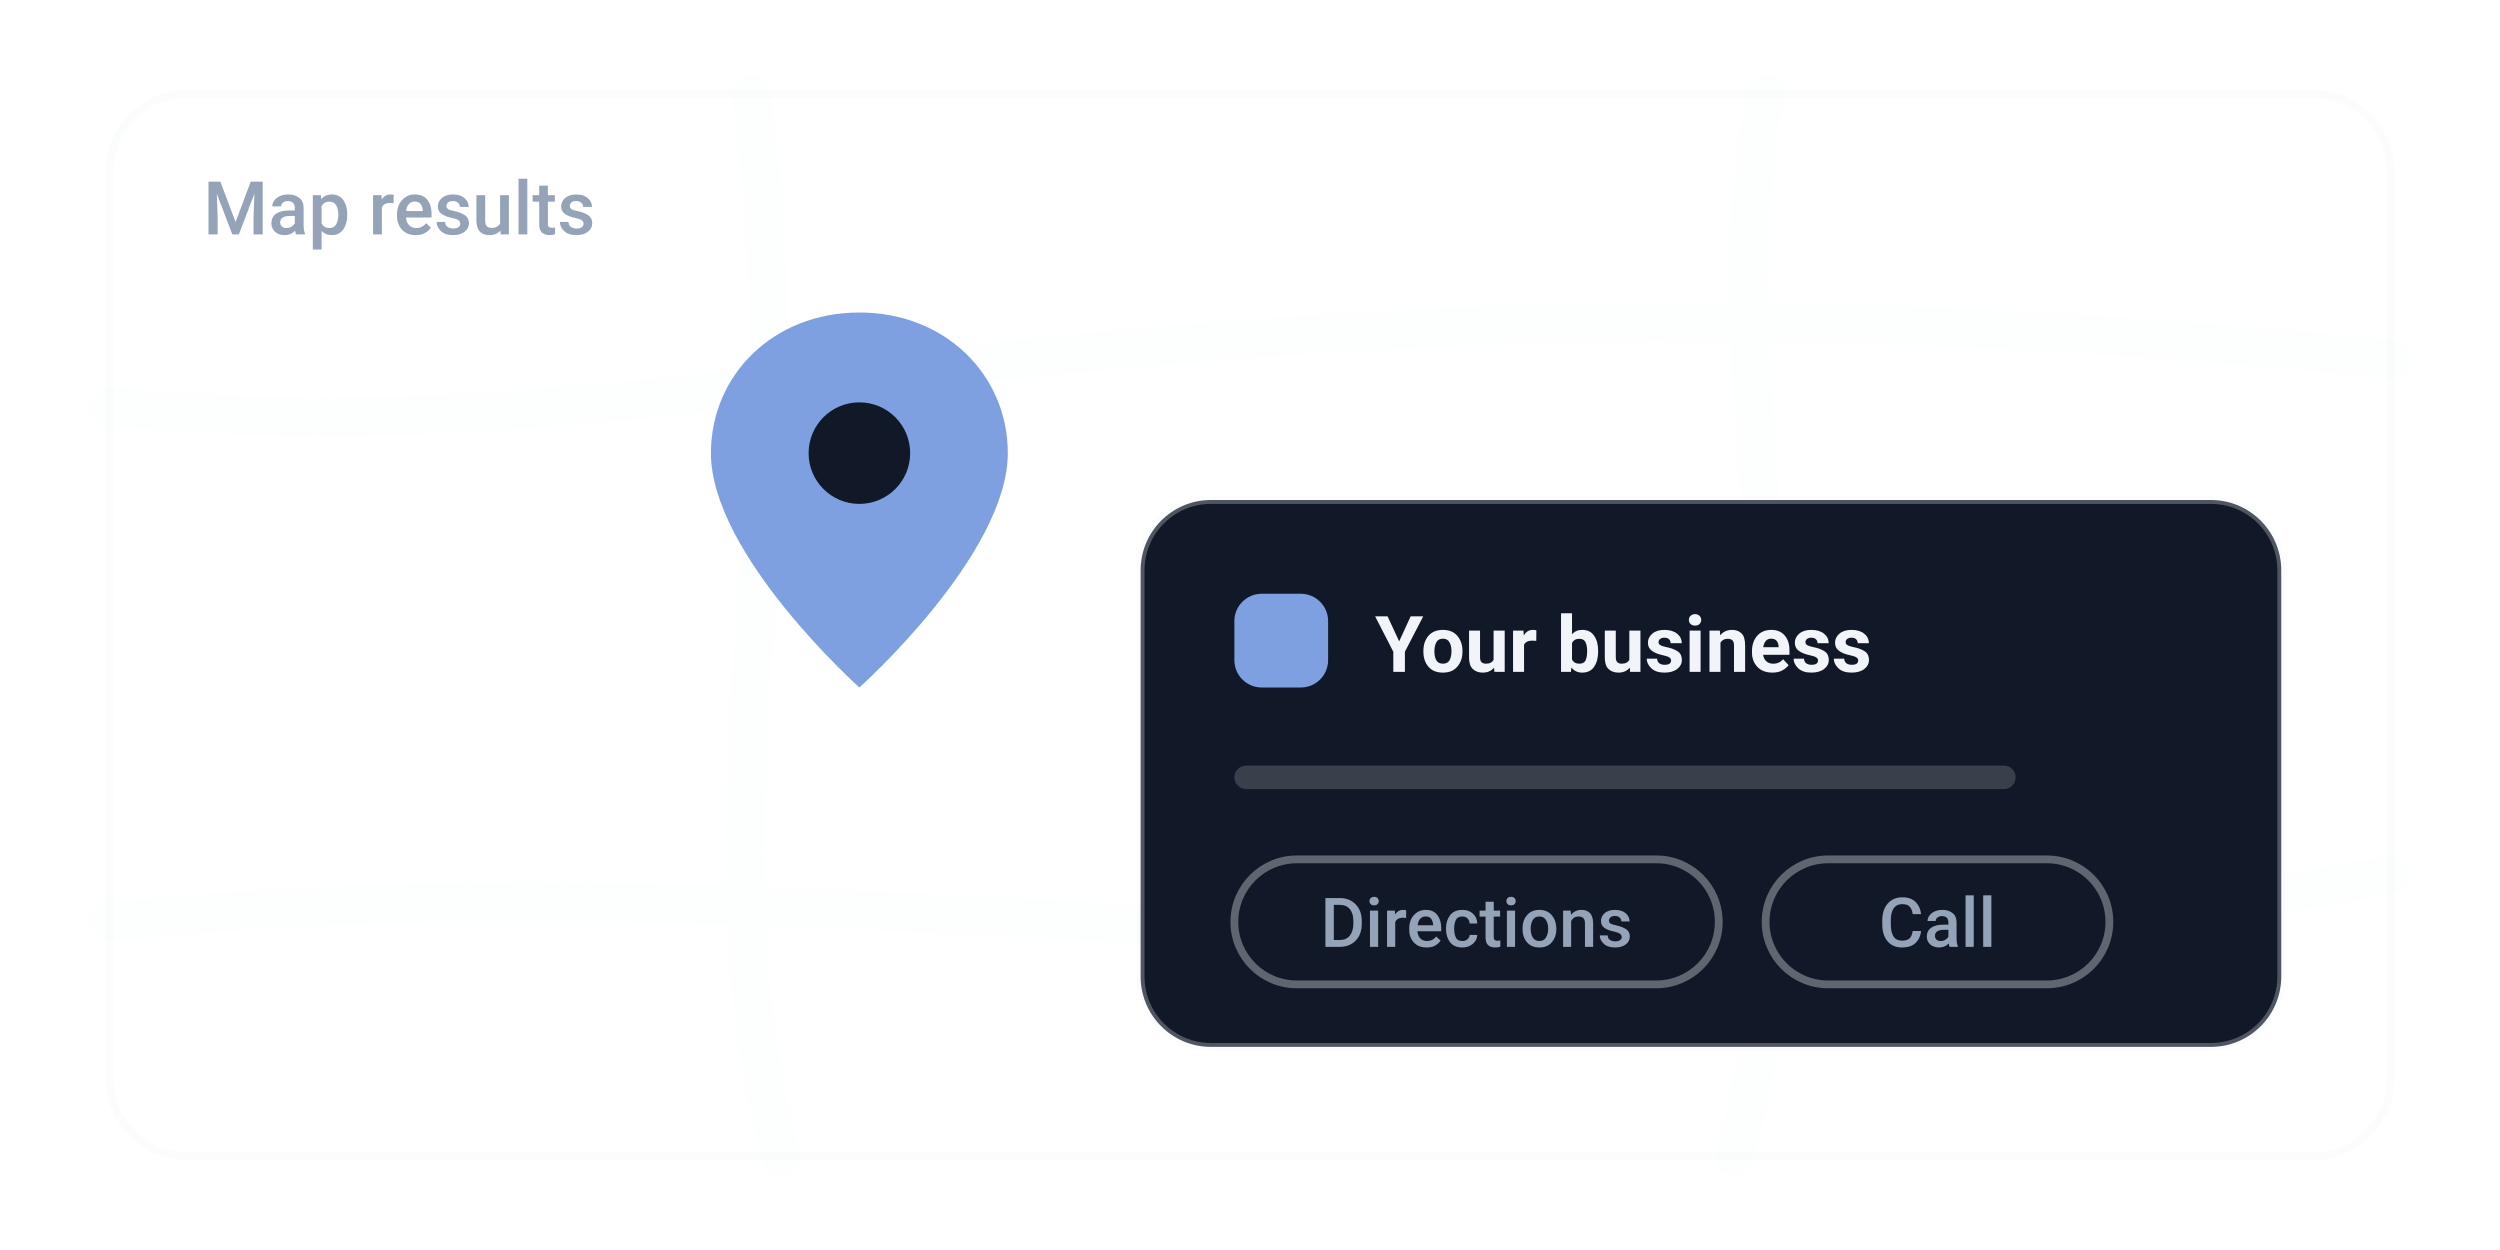
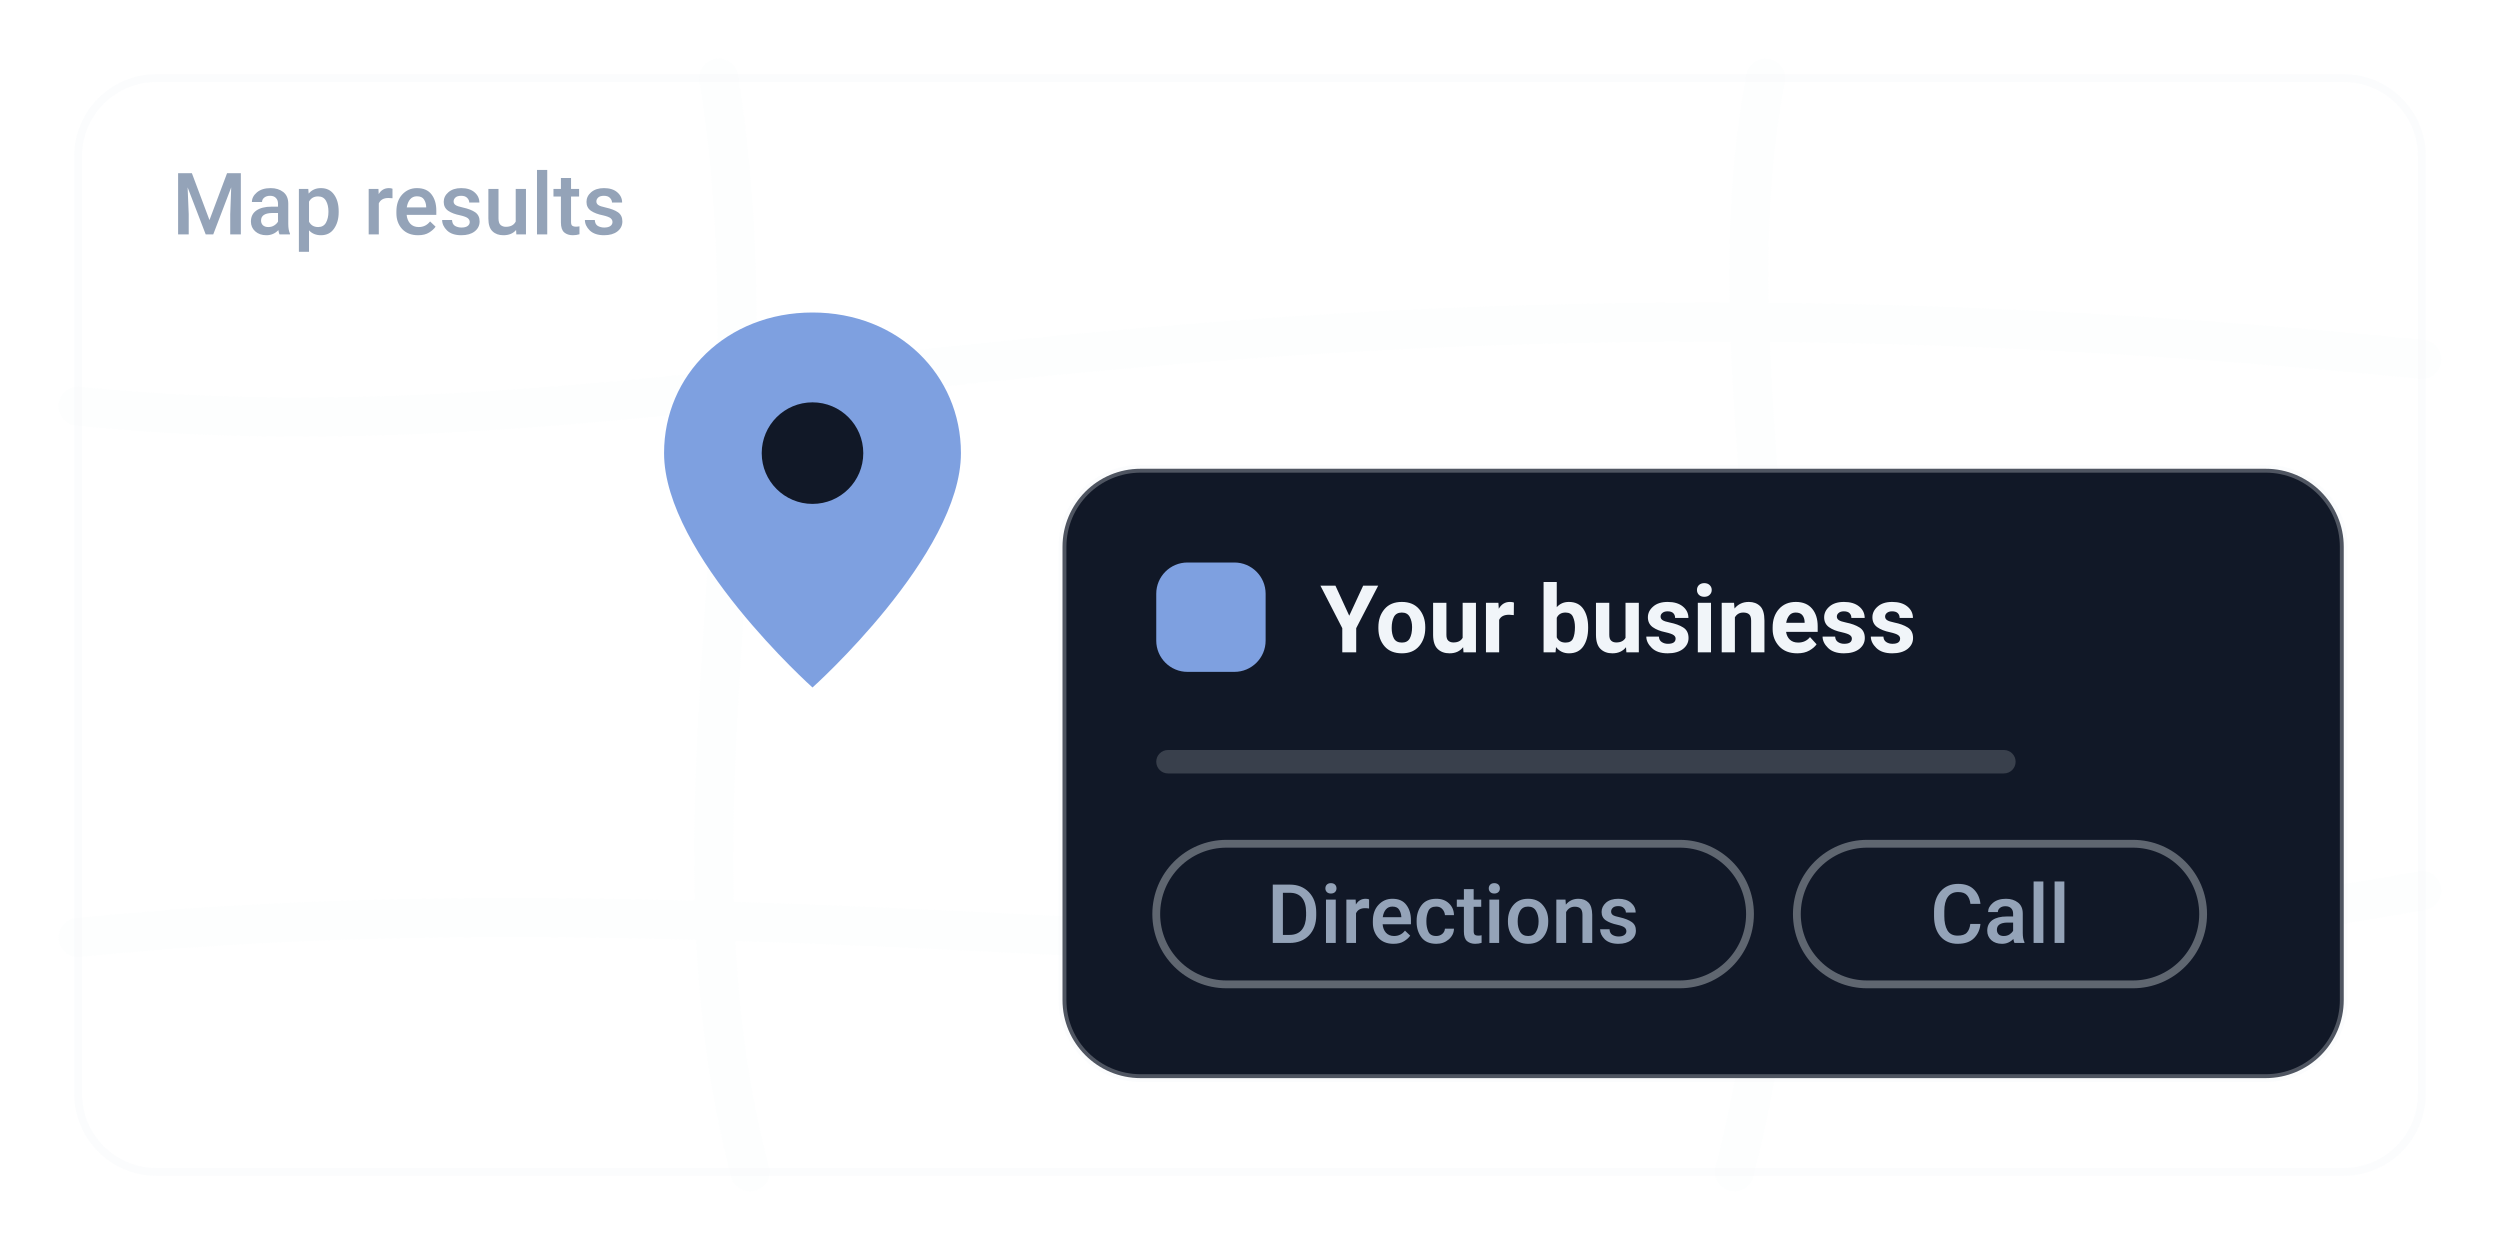
<svg xmlns="http://www.w3.org/2000/svg" width="320" height="160" viewBox="0 0 320 160" fill="none" stroke-linecap="round" stroke-linejoin="round">
-   <rect x="14" y="12" width="292" height="136" rx="10" fill="#f1f5f9" fill-opacity=".05" stroke="#f1f5f9" stroke-opacity=".28" />
-   <path d="M14 52 C 90 60, 150 30, 306 46 M14 118 C 110 108, 200 132, 306 112 M96 12 C 104 60, 88 104, 100 148 M226 12 C 218 52, 236 96, 222 148" stroke="#f1f5f9" stroke-opacity="0.16" stroke-width="5" />
-   <text x="26" y="30" font-family="ui-sans-serif, system-ui, -apple-system, 'Segoe UI', Roboto, Helvetica, Arial, sans-serif" font-size="9.5" font-weight="500" fill="#94a3b8" text-anchor="start">Map results</text>
-   <path d="M110 40 c-11 0 -19 8 -19 18 c0 13 19 30 19 30 s19 -17 19 -30 c0 -10 -8 -18 -19 -18z" fill="#7ea0e0" />
-   <circle cx="110" cy="58" r="6.5" fill="#111827" />
-   <rect x="146" y="64" width="146" height="70" rx="9" fill="#111827" stroke="#f1f5f9" stroke-opacity=".28" />
-   <rect x="158" y="76" width="12" height="12" rx="3.5" fill="#7ea0e0" />
-   <text x="176" y="86" font-family="ui-sans-serif, system-ui, -apple-system, 'Segoe UI', Roboto, Helvetica, Arial, sans-serif" font-size="10" font-weight="600" fill="#f1f5f9" text-anchor="start">Your business</text>
-   <rect x="158" y="98" width="100" height="3" rx="1.5" fill="#f1f5f9" fill-opacity="0.18" />
-   <rect x="158" y="110" width="62" height="16" rx="8" stroke="#f1f5f9" stroke-opacity=".35" />
-   <text x="189" y="121.2" font-family="ui-sans-serif, system-ui, -apple-system, 'Segoe UI', Roboto, Helvetica, Arial, sans-serif" font-size="8.8" font-weight="500" fill="#94a3b8" text-anchor="middle">Directions</text>
-   <rect x="226" y="110" width="44" height="16" rx="8" stroke="#f1f5f9" stroke-opacity=".35" />
-   <text x="248" y="121.2" font-family="ui-sans-serif, system-ui, -apple-system, 'Segoe UI', Roboto, Helvetica, Arial, sans-serif" font-size="8.8" font-weight="500" fill="#94a3b8" text-anchor="middle">Call</text>
+   <rect x="10" y="10" width="300" height="140" rx="10" fill="#f1f5f9" fill-opacity=".05" stroke="#f1f5f9" stroke-opacity=".28" />
+   <path d="M10 52 C 90 60, 150 30, 310 46 M10 120 C 110 110, 200 134, 310 114 M92 10 C 100 60, 84 104, 96 150 M226 10 C 218 52, 236 96, 222 150" stroke="#f1f5f9" stroke-opacity="0.16" stroke-width="5" />
+   <text x="22" y="30" font-family="ui-sans-serif, system-ui, -apple-system, 'Segoe UI', Roboto, Helvetica, Arial, sans-serif" font-size="11" font-weight="500" fill="#94a3b8" text-anchor="start">Map results</text>
+   <path d="M104 40 c-11 0 -19 8 -19 18 c0 13 19 30 19 30 s19 -17 19 -30 c0 -10 -8 -18 -19 -18z" fill="#7ea0e0" />
+   <circle cx="104" cy="58" r="6.5" fill="#111827" />
+   <rect x="136" y="60" width="164" height="78" rx="10" fill="#111827" stroke="#f1f5f9" stroke-opacity=".28" />
+   <rect x="148" y="72" width="14" height="14" rx="4" fill="#7ea0e0" />
+   <text x="169" y="83.5" font-family="ui-sans-serif, system-ui, -apple-system, 'Segoe UI', Roboto, Helvetica, Arial, sans-serif" font-size="12" font-weight="600" fill="#f1f5f9" text-anchor="start">Your business</text>
+   <rect x="148" y="96" width="110" height="3" rx="1.5" fill="#f1f5f9" fill-opacity="0.18" />
+   <rect x="148" y="108" width="76" height="18" rx="9" stroke="#f1f5f9" stroke-opacity=".35" />
+   <text x="186" y="120.7" font-family="ui-sans-serif, system-ui, -apple-system, 'Segoe UI', Roboto, Helvetica, Arial, sans-serif" font-size="10.5" font-weight="500" fill="#94a3b8" text-anchor="middle">Directions</text>
+   <rect x="230" y="108" width="52" height="18" rx="9" stroke="#f1f5f9" stroke-opacity=".35" />
+   <text x="256" y="120.7" font-family="ui-sans-serif, system-ui, -apple-system, 'Segoe UI', Roboto, Helvetica, Arial, sans-serif" font-size="10.5" font-weight="500" fill="#94a3b8" text-anchor="middle">Call</text>
</svg>
